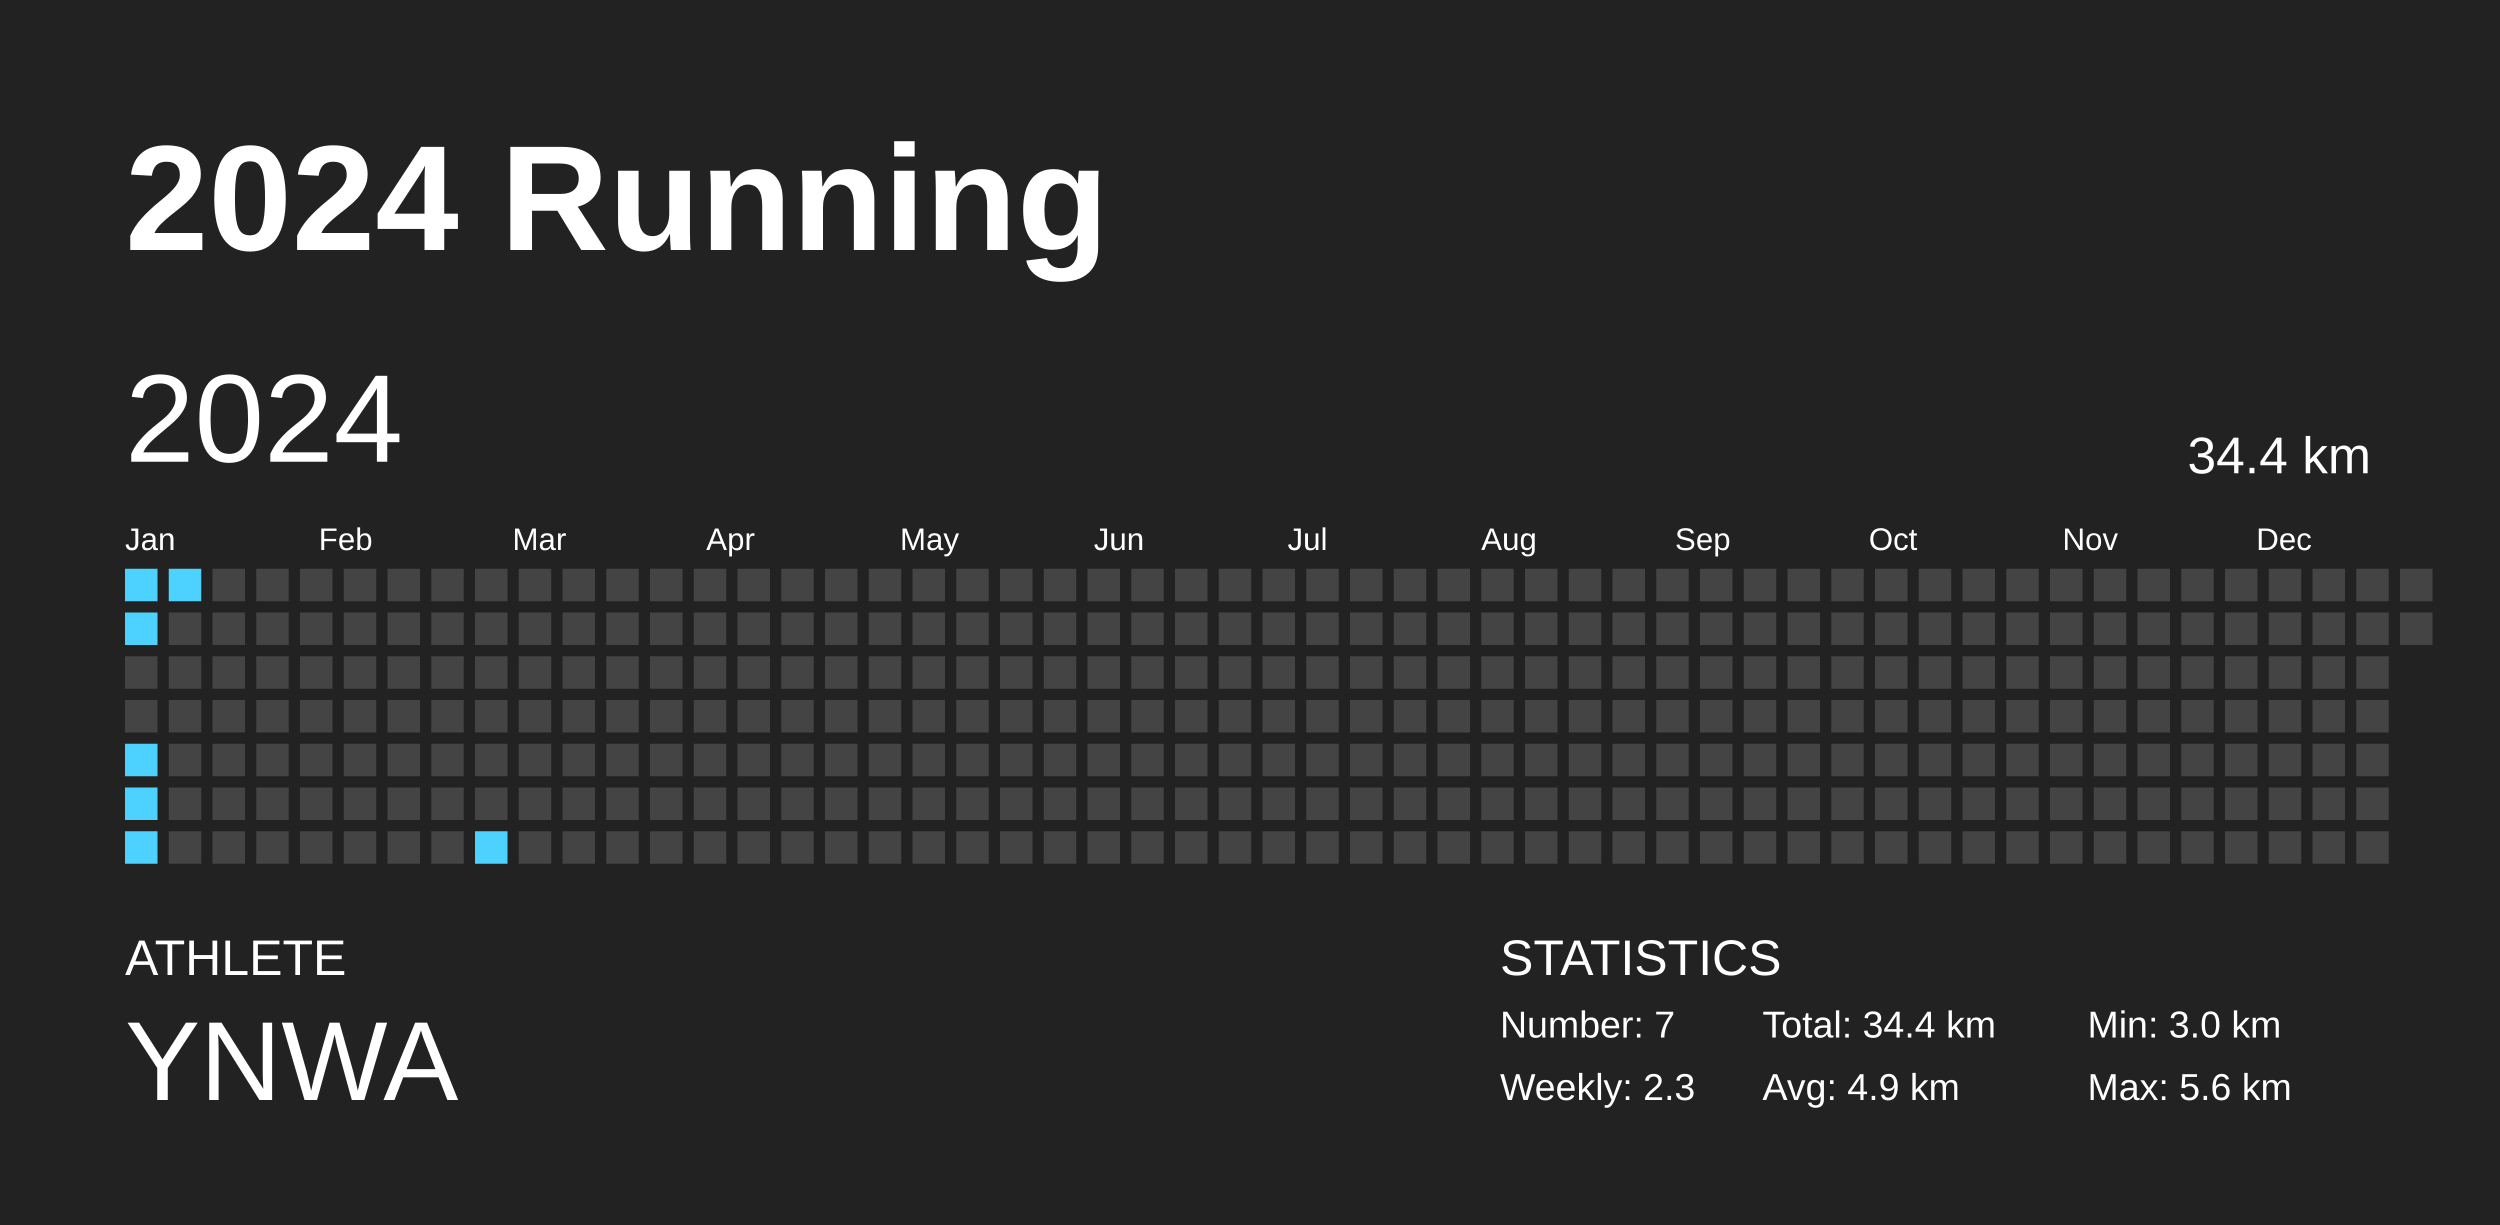
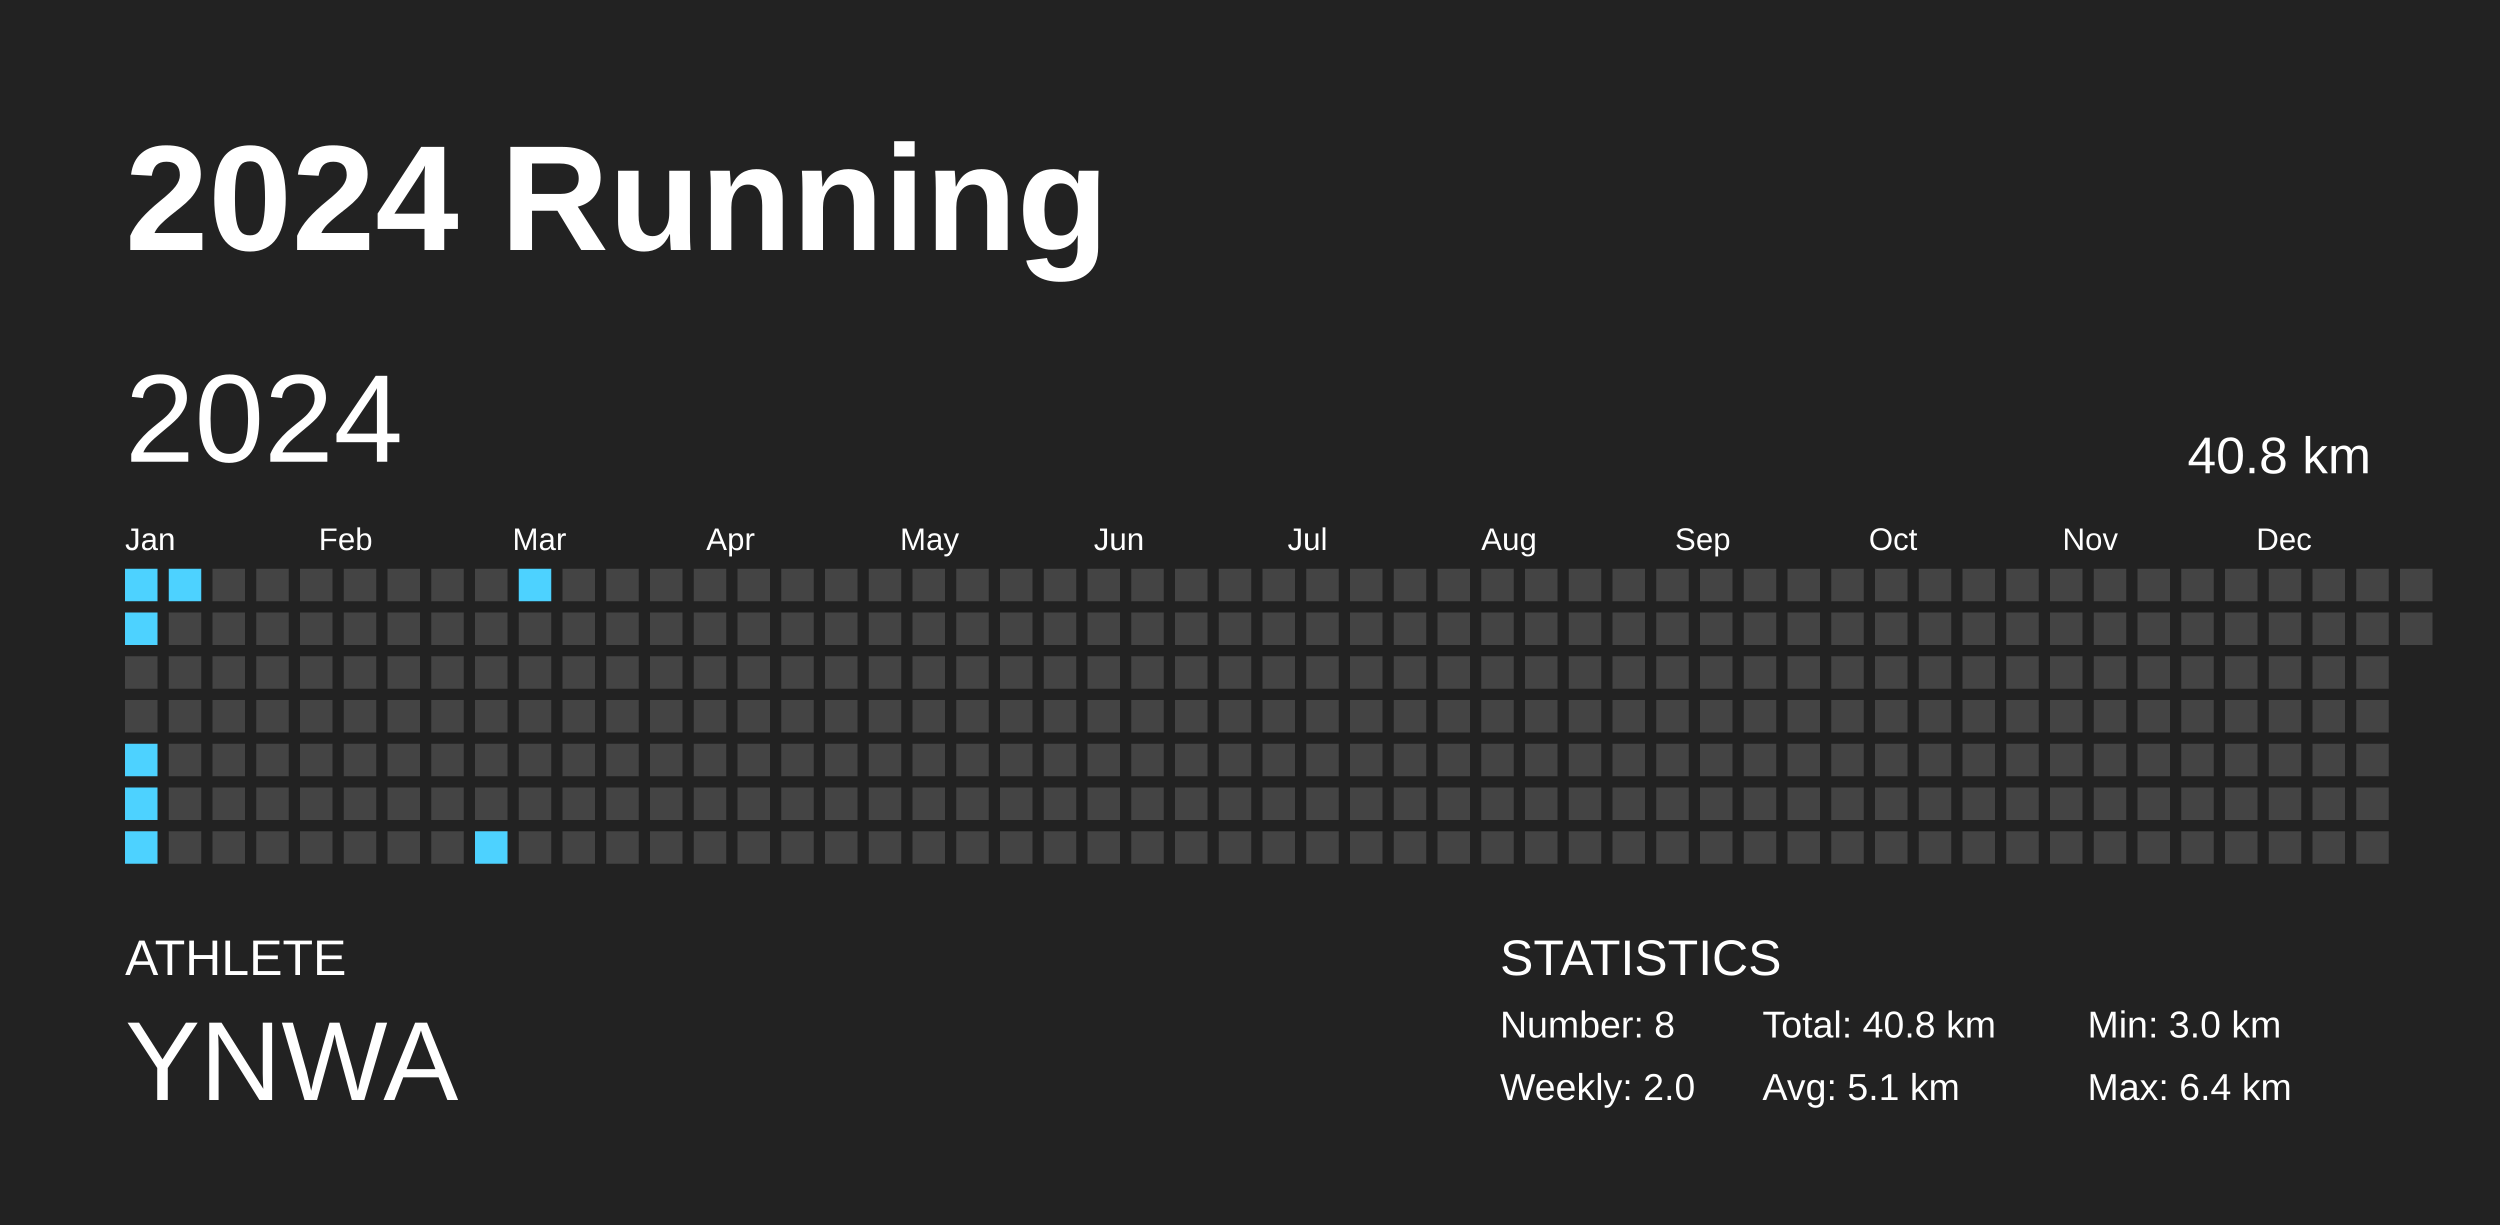
<svg xmlns="http://www.w3.org/2000/svg" baseProfile="full" height="98mm" version="1.1" viewBox="0,0,200,98" width="200mm">
  <defs />
  <rect fill="#222222" height="98" width="200" x="0" y="0" />
  <text fill="#FFFFFF" style="font-size:12px; font-family:Arial; font-weight:bold;" x="10" y="20">2024 Running</text>
  <text fill="#FFFFFF" style="font-size:4px; font-family:Arial" x="10" y="78">ATHLETE</text>
  <text fill="#FFFFFF" style="font-size:9px; font-family:Arial" x="10" y="88">YNWA</text>
  <text fill="#FFFFFF" style="font-size:4px; font-family:Arial" x="120" y="78">STATISTICS</text>
-   <text fill="#FFFFFF" style="font-size:3px; font-family:Arial" x="120" y="83">Number: 7</text>
-   <text fill="#FFFFFF" style="font-size:3px; font-family:Arial" x="120" y="88">Weekly: 2.3</text>
-   <text fill="#FFFFFF" style="font-size:3px; font-family:Arial" x="141" y="83">Total: 34.4 km</text>
-   <text fill="#FFFFFF" style="font-size:3px; font-family:Arial" x="141" y="88">Avg: 4.9 km</text>
+   <text fill="#FFFFFF" style="font-size:3px; font-family:Arial" x="120" y="83">Number: 8</text>
+   <text fill="#FFFFFF" style="font-size:3px; font-family:Arial" x="120" y="88">Weekly: 2.0</text>
+   <text fill="#FFFFFF" style="font-size:3px; font-family:Arial" x="141" y="83">Total: 40.8 km</text>
+   <text fill="#FFFFFF" style="font-size:3px; font-family:Arial" x="141" y="88">Avg: 5.1 km</text>
  <text fill="#FFFFFF" style="font-size:3px; font-family:Arial" x="167" y="83">Min: 3.0 km</text>
-   <text fill="#FFFFFF" style="font-size:3px; font-family:Arial" x="167" y="88">Max: 5.6 km</text>
+   <text fill="#FFFFFF" style="font-size:3px; font-family:Arial" x="167" y="88">Max: 6.4 km</text>
  <text dominant-baseline="hanging" fill="#FFFFFF" style="font-size:10.0px; font-family:Arial;" x="10" y="30">2024</text>
-   <text dominant-baseline="hanging" fill="#FFFFFF" style="font-size:4.125px; font-family:Arial;" x="175" y="35">34.4 km</text>
+   <text dominant-baseline="hanging" fill="#FFFFFF" style="font-size:4.125px; font-family:Arial;" x="175" y="35">40.8 km</text>
  <text fill="#FFFFFF" style="font-size:2.5px; font-family:Arial" x="10.0" y="44">Jan</text>
  <text fill="#FFFFFF" style="font-size:2.5px; font-family:Arial" x="25.5" y="44">Feb</text>
  <text fill="#FFFFFF" style="font-size:2.5px; font-family:Arial" x="41.0" y="44">Mar</text>
  <text fill="#FFFFFF" style="font-size:2.5px; font-family:Arial" x="56.5" y="44">Apr</text>
  <text fill="#FFFFFF" style="font-size:2.5px; font-family:Arial" x="72.0" y="44">May</text>
  <text fill="#FFFFFF" style="font-size:2.5px; font-family:Arial" x="87.5" y="44">Jun</text>
  <text fill="#FFFFFF" style="font-size:2.5px; font-family:Arial" x="103.0" y="44">Jul</text>
  <text fill="#FFFFFF" style="font-size:2.5px; font-family:Arial" x="118.5" y="44">Aug</text>
  <text fill="#FFFFFF" style="font-size:2.5px; font-family:Arial" x="134.0" y="44">Sep</text>
  <text fill="#FFFFFF" style="font-size:2.5px; font-family:Arial" x="149.5" y="44">Oct</text>
  <text fill="#FFFFFF" style="font-size:2.5px; font-family:Arial" x="165.0" y="44">Nov</text>
  <text fill="#FFFFFF" style="font-size:2.5px; font-family:Arial" x="180.5" y="44">Dec</text>
  <rect fill="#4dd2ff" height="2.6" width="2.6" x="10.0" y="45.5" />
  <rect fill="#4dd2ff" height="2.6" width="2.6" x="10.0" y="49.0" />
  <rect fill="#444444" height="2.6" width="2.6" x="10.0" y="52.5" />
  <rect fill="#444444" height="2.6" width="2.6" x="10.0" y="56.0" />
  <rect fill="#4dd2ff" height="2.6" width="2.6" x="10.0" y="59.5" />
  <rect fill="#4dd2ff" height="2.6" width="2.6" x="10.0" y="63.0" />
  <rect fill="#4dd2ff" height="2.6" width="2.6" x="10.0" y="66.5" />
  <rect fill="#4dd2ff" height="2.6" width="2.6" x="13.5" y="45.5" />
  <rect fill="#444444" height="2.6" width="2.6" x="13.5" y="49.0" />
  <rect fill="#444444" height="2.6" width="2.6" x="13.5" y="52.5" />
  <rect fill="#444444" height="2.6" width="2.6" x="13.5" y="56.0" />
  <rect fill="#444444" height="2.6" width="2.6" x="13.5" y="59.5" />
  <rect fill="#444444" height="2.6" width="2.6" x="13.5" y="63.0" />
  <rect fill="#444444" height="2.6" width="2.6" x="13.5" y="66.5" />
  <rect fill="#444444" height="2.6" width="2.6" x="17.0" y="45.5" />
  <rect fill="#444444" height="2.6" width="2.6" x="17.0" y="49.0" />
  <rect fill="#444444" height="2.6" width="2.6" x="17.0" y="52.5" />
  <rect fill="#444444" height="2.6" width="2.6" x="17.0" y="56.0" />
  <rect fill="#444444" height="2.6" width="2.6" x="17.0" y="59.5" />
  <rect fill="#444444" height="2.6" width="2.6" x="17.0" y="63.0" />
  <rect fill="#444444" height="2.6" width="2.6" x="17.0" y="66.5" />
  <rect fill="#444444" height="2.6" width="2.6" x="20.5" y="45.5" />
  <rect fill="#444444" height="2.6" width="2.6" x="20.5" y="49.0" />
  <rect fill="#444444" height="2.6" width="2.6" x="20.5" y="52.5" />
  <rect fill="#444444" height="2.6" width="2.6" x="20.5" y="56.0" />
  <rect fill="#444444" height="2.6" width="2.6" x="20.5" y="59.5" />
  <rect fill="#444444" height="2.6" width="2.6" x="20.5" y="63.0" />
  <rect fill="#444444" height="2.6" width="2.6" x="20.5" y="66.5" />
  <rect fill="#444444" height="2.6" width="2.6" x="24.0" y="45.5" />
  <rect fill="#444444" height="2.6" width="2.6" x="24.0" y="49.0" />
  <rect fill="#444444" height="2.6" width="2.6" x="24.0" y="52.5" />
  <rect fill="#444444" height="2.6" width="2.6" x="24.0" y="56.0" />
  <rect fill="#444444" height="2.6" width="2.6" x="24.0" y="59.5" />
  <rect fill="#444444" height="2.6" width="2.6" x="24.0" y="63.0" />
  <rect fill="#444444" height="2.6" width="2.6" x="24.0" y="66.5" />
  <rect fill="#444444" height="2.6" width="2.6" x="27.5" y="45.5" />
  <rect fill="#444444" height="2.6" width="2.6" x="27.5" y="49.0" />
  <rect fill="#444444" height="2.6" width="2.6" x="27.5" y="52.5" />
  <rect fill="#444444" height="2.6" width="2.6" x="27.5" y="56.0" />
  <rect fill="#444444" height="2.6" width="2.6" x="27.5" y="59.5" />
  <rect fill="#444444" height="2.6" width="2.6" x="27.5" y="63.0" />
  <rect fill="#444444" height="2.6" width="2.6" x="27.5" y="66.5" />
  <rect fill="#444444" height="2.6" width="2.6" x="31.0" y="45.5" />
  <rect fill="#444444" height="2.6" width="2.6" x="31.0" y="49.0" />
  <rect fill="#444444" height="2.6" width="2.6" x="31.0" y="52.5" />
  <rect fill="#444444" height="2.6" width="2.6" x="31.0" y="56.0" />
  <rect fill="#444444" height="2.6" width="2.6" x="31.0" y="59.5" />
  <rect fill="#444444" height="2.6" width="2.6" x="31.0" y="63.0" />
  <rect fill="#444444" height="2.6" width="2.6" x="31.0" y="66.5" />
  <rect fill="#444444" height="2.6" width="2.6" x="34.5" y="45.5" />
  <rect fill="#444444" height="2.6" width="2.6" x="34.5" y="49.0" />
  <rect fill="#444444" height="2.6" width="2.6" x="34.5" y="52.5" />
  <rect fill="#444444" height="2.6" width="2.6" x="34.5" y="56.0" />
  <rect fill="#444444" height="2.6" width="2.6" x="34.5" y="59.5" />
  <rect fill="#444444" height="2.6" width="2.6" x="34.5" y="63.0" />
  <rect fill="#444444" height="2.6" width="2.6" x="34.5" y="66.5" />
  <rect fill="#444444" height="2.6" width="2.6" x="38.0" y="45.5" />
  <rect fill="#444444" height="2.6" width="2.6" x="38.0" y="49.0" />
  <rect fill="#444444" height="2.6" width="2.6" x="38.0" y="52.5" />
  <rect fill="#444444" height="2.6" width="2.6" x="38.0" y="56.0" />
  <rect fill="#444444" height="2.6" width="2.6" x="38.0" y="59.5" />
  <rect fill="#444444" height="2.6" width="2.6" x="38.0" y="63.0" />
  <rect fill="#4dd2ff" height="2.6" width="2.6" x="38.0" y="66.5" />
-   <rect fill="#444444" height="2.6" width="2.6" x="41.5" y="45.5" />
+   <rect fill="#4dd2ff" height="2.6" width="2.6" x="41.5" y="45.5" />
  <rect fill="#444444" height="2.6" width="2.6" x="41.5" y="49.0" />
  <rect fill="#444444" height="2.6" width="2.6" x="41.5" y="52.5" />
  <rect fill="#444444" height="2.6" width="2.6" x="41.5" y="56.0" />
  <rect fill="#444444" height="2.6" width="2.6" x="41.5" y="59.5" />
  <rect fill="#444444" height="2.6" width="2.6" x="41.5" y="63.0" />
  <rect fill="#444444" height="2.6" width="2.6" x="41.5" y="66.5" />
  <rect fill="#444444" height="2.6" width="2.6" x="45.0" y="45.5" />
  <rect fill="#444444" height="2.6" width="2.6" x="45.0" y="49.0" />
  <rect fill="#444444" height="2.6" width="2.6" x="45.0" y="52.5" />
  <rect fill="#444444" height="2.6" width="2.6" x="45.0" y="56.0" />
  <rect fill="#444444" height="2.6" width="2.6" x="45.0" y="59.5" />
  <rect fill="#444444" height="2.6" width="2.6" x="45.0" y="63.0" />
  <rect fill="#444444" height="2.6" width="2.6" x="45.0" y="66.5" />
  <rect fill="#444444" height="2.6" width="2.6" x="48.5" y="45.5" />
  <rect fill="#444444" height="2.6" width="2.6" x="48.5" y="49.0" />
  <rect fill="#444444" height="2.6" width="2.6" x="48.5" y="52.5" />
  <rect fill="#444444" height="2.6" width="2.6" x="48.5" y="56.0" />
  <rect fill="#444444" height="2.6" width="2.6" x="48.5" y="59.5" />
  <rect fill="#444444" height="2.6" width="2.6" x="48.5" y="63.0" />
  <rect fill="#444444" height="2.6" width="2.6" x="48.5" y="66.5" />
  <rect fill="#444444" height="2.6" width="2.6" x="52.0" y="45.5" />
  <rect fill="#444444" height="2.6" width="2.6" x="52.0" y="49.0" />
  <rect fill="#444444" height="2.6" width="2.6" x="52.0" y="52.5" />
  <rect fill="#444444" height="2.6" width="2.6" x="52.0" y="56.0" />
  <rect fill="#444444" height="2.6" width="2.6" x="52.0" y="59.5" />
  <rect fill="#444444" height="2.6" width="2.6" x="52.0" y="63.0" />
  <rect fill="#444444" height="2.6" width="2.6" x="52.0" y="66.5" />
  <rect fill="#444444" height="2.6" width="2.6" x="55.5" y="45.5" />
  <rect fill="#444444" height="2.6" width="2.6" x="55.5" y="49.0" />
  <rect fill="#444444" height="2.6" width="2.6" x="55.5" y="52.5" />
  <rect fill="#444444" height="2.6" width="2.6" x="55.5" y="56.0" />
  <rect fill="#444444" height="2.6" width="2.6" x="55.5" y="59.5" />
  <rect fill="#444444" height="2.6" width="2.6" x="55.5" y="63.0" />
  <rect fill="#444444" height="2.6" width="2.6" x="55.5" y="66.5" />
  <rect fill="#444444" height="2.6" width="2.6" x="59.0" y="45.5" />
  <rect fill="#444444" height="2.6" width="2.6" x="59.0" y="49.0" />
  <rect fill="#444444" height="2.6" width="2.6" x="59.0" y="52.5" />
  <rect fill="#444444" height="2.6" width="2.6" x="59.0" y="56.0" />
  <rect fill="#444444" height="2.6" width="2.6" x="59.0" y="59.5" />
  <rect fill="#444444" height="2.6" width="2.6" x="59.0" y="63.0" />
  <rect fill="#444444" height="2.6" width="2.6" x="59.0" y="66.5" />
  <rect fill="#444444" height="2.6" width="2.6" x="62.5" y="45.5" />
  <rect fill="#444444" height="2.6" width="2.6" x="62.5" y="49.0" />
  <rect fill="#444444" height="2.6" width="2.6" x="62.5" y="52.5" />
  <rect fill="#444444" height="2.6" width="2.6" x="62.5" y="56.0" />
  <rect fill="#444444" height="2.6" width="2.6" x="62.5" y="59.5" />
  <rect fill="#444444" height="2.6" width="2.6" x="62.5" y="63.0" />
  <rect fill="#444444" height="2.6" width="2.6" x="62.5" y="66.5" />
  <rect fill="#444444" height="2.6" width="2.6" x="66.0" y="45.5" />
  <rect fill="#444444" height="2.6" width="2.6" x="66.0" y="49.0" />
  <rect fill="#444444" height="2.6" width="2.6" x="66.0" y="52.5" />
  <rect fill="#444444" height="2.6" width="2.6" x="66.0" y="56.0" />
  <rect fill="#444444" height="2.6" width="2.6" x="66.0" y="59.5" />
  <rect fill="#444444" height="2.6" width="2.6" x="66.0" y="63.0" />
  <rect fill="#444444" height="2.6" width="2.6" x="66.0" y="66.5" />
  <rect fill="#444444" height="2.6" width="2.6" x="69.5" y="45.5" />
  <rect fill="#444444" height="2.6" width="2.6" x="69.5" y="49.0" />
  <rect fill="#444444" height="2.6" width="2.6" x="69.5" y="52.5" />
  <rect fill="#444444" height="2.6" width="2.6" x="69.5" y="56.0" />
  <rect fill="#444444" height="2.6" width="2.6" x="69.5" y="59.5" />
  <rect fill="#444444" height="2.6" width="2.6" x="69.5" y="63.0" />
  <rect fill="#444444" height="2.6" width="2.6" x="69.5" y="66.5" />
  <rect fill="#444444" height="2.6" width="2.6" x="73.0" y="45.5" />
  <rect fill="#444444" height="2.6" width="2.6" x="73.0" y="49.0" />
  <rect fill="#444444" height="2.6" width="2.6" x="73.0" y="52.5" />
  <rect fill="#444444" height="2.6" width="2.6" x="73.0" y="56.0" />
  <rect fill="#444444" height="2.6" width="2.6" x="73.0" y="59.5" />
  <rect fill="#444444" height="2.6" width="2.6" x="73.0" y="63.0" />
  <rect fill="#444444" height="2.6" width="2.6" x="73.0" y="66.5" />
  <rect fill="#444444" height="2.6" width="2.6" x="76.5" y="45.5" />
  <rect fill="#444444" height="2.6" width="2.6" x="76.5" y="49.0" />
  <rect fill="#444444" height="2.6" width="2.6" x="76.5" y="52.5" />
  <rect fill="#444444" height="2.6" width="2.6" x="76.5" y="56.0" />
  <rect fill="#444444" height="2.6" width="2.6" x="76.5" y="59.5" />
  <rect fill="#444444" height="2.6" width="2.6" x="76.5" y="63.0" />
  <rect fill="#444444" height="2.6" width="2.6" x="76.5" y="66.5" />
  <rect fill="#444444" height="2.6" width="2.6" x="80.0" y="45.5" />
  <rect fill="#444444" height="2.6" width="2.6" x="80.0" y="49.0" />
  <rect fill="#444444" height="2.6" width="2.6" x="80.0" y="52.5" />
  <rect fill="#444444" height="2.6" width="2.6" x="80.0" y="56.0" />
  <rect fill="#444444" height="2.6" width="2.6" x="80.0" y="59.5" />
  <rect fill="#444444" height="2.6" width="2.6" x="80.0" y="63.0" />
  <rect fill="#444444" height="2.6" width="2.6" x="80.0" y="66.5" />
  <rect fill="#444444" height="2.6" width="2.6" x="83.5" y="45.5" />
  <rect fill="#444444" height="2.6" width="2.6" x="83.5" y="49.0" />
  <rect fill="#444444" height="2.6" width="2.6" x="83.5" y="52.5" />
  <rect fill="#444444" height="2.6" width="2.6" x="83.5" y="56.0" />
  <rect fill="#444444" height="2.6" width="2.6" x="83.5" y="59.5" />
  <rect fill="#444444" height="2.6" width="2.6" x="83.5" y="63.0" />
  <rect fill="#444444" height="2.6" width="2.6" x="83.5" y="66.5" />
  <rect fill="#444444" height="2.6" width="2.6" x="87.0" y="45.5" />
  <rect fill="#444444" height="2.6" width="2.6" x="87.0" y="49.0" />
  <rect fill="#444444" height="2.6" width="2.6" x="87.0" y="52.5" />
  <rect fill="#444444" height="2.6" width="2.6" x="87.0" y="56.0" />
  <rect fill="#444444" height="2.6" width="2.6" x="87.0" y="59.5" />
  <rect fill="#444444" height="2.6" width="2.6" x="87.0" y="63.0" />
  <rect fill="#444444" height="2.6" width="2.6" x="87.0" y="66.5" />
  <rect fill="#444444" height="2.6" width="2.6" x="90.5" y="45.5" />
  <rect fill="#444444" height="2.6" width="2.6" x="90.5" y="49.0" />
  <rect fill="#444444" height="2.6" width="2.6" x="90.5" y="52.5" />
  <rect fill="#444444" height="2.6" width="2.6" x="90.5" y="56.0" />
  <rect fill="#444444" height="2.6" width="2.6" x="90.5" y="59.5" />
  <rect fill="#444444" height="2.6" width="2.6" x="90.5" y="63.0" />
  <rect fill="#444444" height="2.6" width="2.6" x="90.5" y="66.5" />
  <rect fill="#444444" height="2.6" width="2.6" x="94.0" y="45.5" />
  <rect fill="#444444" height="2.6" width="2.6" x="94.0" y="49.0" />
  <rect fill="#444444" height="2.6" width="2.6" x="94.0" y="52.5" />
  <rect fill="#444444" height="2.6" width="2.6" x="94.0" y="56.0" />
  <rect fill="#444444" height="2.6" width="2.6" x="94.0" y="59.5" />
  <rect fill="#444444" height="2.6" width="2.6" x="94.0" y="63.0" />
  <rect fill="#444444" height="2.6" width="2.6" x="94.0" y="66.5" />
  <rect fill="#444444" height="2.6" width="2.6" x="97.5" y="45.5" />
  <rect fill="#444444" height="2.6" width="2.6" x="97.5" y="49.0" />
  <rect fill="#444444" height="2.6" width="2.6" x="97.5" y="52.5" />
  <rect fill="#444444" height="2.6" width="2.6" x="97.5" y="56.0" />
  <rect fill="#444444" height="2.6" width="2.6" x="97.5" y="59.5" />
  <rect fill="#444444" height="2.6" width="2.6" x="97.5" y="63.0" />
  <rect fill="#444444" height="2.6" width="2.6" x="97.5" y="66.5" />
  <rect fill="#444444" height="2.6" width="2.6" x="101.0" y="45.5" />
  <rect fill="#444444" height="2.6" width="2.6" x="101.0" y="49.0" />
  <rect fill="#444444" height="2.6" width="2.6" x="101.0" y="52.5" />
  <rect fill="#444444" height="2.6" width="2.6" x="101.0" y="56.0" />
  <rect fill="#444444" height="2.6" width="2.6" x="101.0" y="59.5" />
  <rect fill="#444444" height="2.6" width="2.6" x="101.0" y="63.0" />
  <rect fill="#444444" height="2.6" width="2.6" x="101.0" y="66.5" />
  <rect fill="#444444" height="2.6" width="2.6" x="104.5" y="45.5" />
  <rect fill="#444444" height="2.6" width="2.6" x="104.5" y="49.0" />
  <rect fill="#444444" height="2.6" width="2.6" x="104.5" y="52.5" />
  <rect fill="#444444" height="2.6" width="2.6" x="104.5" y="56.0" />
  <rect fill="#444444" height="2.6" width="2.6" x="104.5" y="59.5" />
  <rect fill="#444444" height="2.6" width="2.6" x="104.5" y="63.0" />
  <rect fill="#444444" height="2.6" width="2.6" x="104.5" y="66.5" />
  <rect fill="#444444" height="2.6" width="2.6" x="108.0" y="45.5" />
  <rect fill="#444444" height="2.6" width="2.6" x="108.0" y="49.0" />
  <rect fill="#444444" height="2.6" width="2.6" x="108.0" y="52.5" />
  <rect fill="#444444" height="2.6" width="2.6" x="108.0" y="56.0" />
  <rect fill="#444444" height="2.6" width="2.6" x="108.0" y="59.5" />
  <rect fill="#444444" height="2.6" width="2.6" x="108.0" y="63.0" />
  <rect fill="#444444" height="2.6" width="2.6" x="108.0" y="66.5" />
  <rect fill="#444444" height="2.6" width="2.6" x="111.5" y="45.5" />
  <rect fill="#444444" height="2.6" width="2.6" x="111.5" y="49.0" />
  <rect fill="#444444" height="2.6" width="2.6" x="111.5" y="52.5" />
  <rect fill="#444444" height="2.6" width="2.6" x="111.5" y="56.0" />
  <rect fill="#444444" height="2.6" width="2.6" x="111.5" y="59.5" />
  <rect fill="#444444" height="2.6" width="2.6" x="111.5" y="63.0" />
  <rect fill="#444444" height="2.6" width="2.6" x="111.5" y="66.5" />
  <rect fill="#444444" height="2.6" width="2.6" x="115.0" y="45.5" />
  <rect fill="#444444" height="2.6" width="2.6" x="115.0" y="49.0" />
  <rect fill="#444444" height="2.6" width="2.6" x="115.0" y="52.5" />
  <rect fill="#444444" height="2.6" width="2.6" x="115.0" y="56.0" />
  <rect fill="#444444" height="2.6" width="2.6" x="115.0" y="59.5" />
  <rect fill="#444444" height="2.6" width="2.6" x="115.0" y="63.0" />
  <rect fill="#444444" height="2.6" width="2.6" x="115.0" y="66.5" />
  <rect fill="#444444" height="2.6" width="2.6" x="118.5" y="45.5" />
  <rect fill="#444444" height="2.6" width="2.6" x="118.5" y="49.0" />
  <rect fill="#444444" height="2.6" width="2.6" x="118.5" y="52.5" />
  <rect fill="#444444" height="2.6" width="2.6" x="118.5" y="56.0" />
  <rect fill="#444444" height="2.6" width="2.6" x="118.5" y="59.5" />
  <rect fill="#444444" height="2.6" width="2.6" x="118.5" y="63.0" />
  <rect fill="#444444" height="2.6" width="2.6" x="118.5" y="66.5" />
  <rect fill="#444444" height="2.6" width="2.6" x="122.0" y="45.5" />
  <rect fill="#444444" height="2.6" width="2.6" x="122.0" y="49.0" />
  <rect fill="#444444" height="2.6" width="2.6" x="122.0" y="52.5" />
  <rect fill="#444444" height="2.6" width="2.6" x="122.0" y="56.0" />
  <rect fill="#444444" height="2.6" width="2.6" x="122.0" y="59.5" />
  <rect fill="#444444" height="2.6" width="2.6" x="122.0" y="63.0" />
  <rect fill="#444444" height="2.6" width="2.6" x="122.0" y="66.5" />
  <rect fill="#444444" height="2.6" width="2.6" x="125.5" y="45.5" />
  <rect fill="#444444" height="2.6" width="2.6" x="125.5" y="49.0" />
  <rect fill="#444444" height="2.6" width="2.6" x="125.5" y="52.5" />
  <rect fill="#444444" height="2.6" width="2.6" x="125.5" y="56.0" />
  <rect fill="#444444" height="2.6" width="2.6" x="125.5" y="59.5" />
  <rect fill="#444444" height="2.6" width="2.6" x="125.5" y="63.0" />
  <rect fill="#444444" height="2.6" width="2.6" x="125.5" y="66.5" />
  <rect fill="#444444" height="2.6" width="2.6" x="129.0" y="45.5" />
  <rect fill="#444444" height="2.6" width="2.6" x="129.0" y="49.0" />
  <rect fill="#444444" height="2.6" width="2.6" x="129.0" y="52.5" />
  <rect fill="#444444" height="2.6" width="2.6" x="129.0" y="56.0" />
  <rect fill="#444444" height="2.6" width="2.6" x="129.0" y="59.5" />
  <rect fill="#444444" height="2.6" width="2.6" x="129.0" y="63.0" />
  <rect fill="#444444" height="2.6" width="2.6" x="129.0" y="66.5" />
  <rect fill="#444444" height="2.6" width="2.6" x="132.5" y="45.5" />
  <rect fill="#444444" height="2.6" width="2.6" x="132.5" y="49.0" />
  <rect fill="#444444" height="2.6" width="2.6" x="132.5" y="52.5" />
  <rect fill="#444444" height="2.6" width="2.6" x="132.5" y="56.0" />
  <rect fill="#444444" height="2.6" width="2.6" x="132.5" y="59.5" />
  <rect fill="#444444" height="2.6" width="2.6" x="132.5" y="63.0" />
  <rect fill="#444444" height="2.6" width="2.6" x="132.5" y="66.5" />
  <rect fill="#444444" height="2.6" width="2.6" x="136.0" y="45.5" />
  <rect fill="#444444" height="2.6" width="2.6" x="136.0" y="49.0" />
  <rect fill="#444444" height="2.6" width="2.6" x="136.0" y="52.5" />
  <rect fill="#444444" height="2.6" width="2.6" x="136.0" y="56.0" />
  <rect fill="#444444" height="2.6" width="2.6" x="136.0" y="59.5" />
  <rect fill="#444444" height="2.6" width="2.6" x="136.0" y="63.0" />
  <rect fill="#444444" height="2.6" width="2.6" x="136.0" y="66.5" />
  <rect fill="#444444" height="2.6" width="2.6" x="139.5" y="45.5" />
  <rect fill="#444444" height="2.6" width="2.6" x="139.5" y="49.0" />
  <rect fill="#444444" height="2.6" width="2.6" x="139.5" y="52.5" />
  <rect fill="#444444" height="2.6" width="2.6" x="139.5" y="56.0" />
  <rect fill="#444444" height="2.6" width="2.6" x="139.5" y="59.5" />
  <rect fill="#444444" height="2.6" width="2.6" x="139.5" y="63.0" />
  <rect fill="#444444" height="2.6" width="2.6" x="139.5" y="66.5" />
  <rect fill="#444444" height="2.6" width="2.6" x="143.0" y="45.5" />
  <rect fill="#444444" height="2.6" width="2.6" x="143.0" y="49.0" />
  <rect fill="#444444" height="2.6" width="2.6" x="143.0" y="52.5" />
  <rect fill="#444444" height="2.6" width="2.6" x="143.0" y="56.0" />
  <rect fill="#444444" height="2.6" width="2.6" x="143.0" y="59.5" />
  <rect fill="#444444" height="2.6" width="2.6" x="143.0" y="63.0" />
  <rect fill="#444444" height="2.6" width="2.6" x="143.0" y="66.5" />
  <rect fill="#444444" height="2.6" width="2.6" x="146.5" y="45.5" />
  <rect fill="#444444" height="2.6" width="2.6" x="146.5" y="49.0" />
  <rect fill="#444444" height="2.6" width="2.6" x="146.5" y="52.5" />
  <rect fill="#444444" height="2.6" width="2.6" x="146.5" y="56.0" />
  <rect fill="#444444" height="2.6" width="2.6" x="146.5" y="59.5" />
  <rect fill="#444444" height="2.6" width="2.6" x="146.5" y="63.0" />
  <rect fill="#444444" height="2.6" width="2.6" x="146.5" y="66.5" />
  <rect fill="#444444" height="2.6" width="2.6" x="150.0" y="45.5" />
  <rect fill="#444444" height="2.6" width="2.6" x="150.0" y="49.0" />
  <rect fill="#444444" height="2.6" width="2.6" x="150.0" y="52.5" />
  <rect fill="#444444" height="2.6" width="2.6" x="150.0" y="56.0" />
  <rect fill="#444444" height="2.6" width="2.6" x="150.0" y="59.5" />
  <rect fill="#444444" height="2.6" width="2.6" x="150.0" y="63.0" />
  <rect fill="#444444" height="2.6" width="2.6" x="150.0" y="66.5" />
  <rect fill="#444444" height="2.6" width="2.6" x="153.5" y="45.5" />
  <rect fill="#444444" height="2.6" width="2.6" x="153.5" y="49.0" />
  <rect fill="#444444" height="2.6" width="2.6" x="153.5" y="52.5" />
  <rect fill="#444444" height="2.6" width="2.6" x="153.5" y="56.0" />
  <rect fill="#444444" height="2.6" width="2.6" x="153.5" y="59.5" />
  <rect fill="#444444" height="2.6" width="2.6" x="153.5" y="63.0" />
  <rect fill="#444444" height="2.6" width="2.6" x="153.5" y="66.5" />
  <rect fill="#444444" height="2.6" width="2.6" x="157.0" y="45.5" />
  <rect fill="#444444" height="2.6" width="2.6" x="157.0" y="49.0" />
  <rect fill="#444444" height="2.6" width="2.6" x="157.0" y="52.5" />
  <rect fill="#444444" height="2.6" width="2.6" x="157.0" y="56.0" />
  <rect fill="#444444" height="2.6" width="2.6" x="157.0" y="59.5" />
  <rect fill="#444444" height="2.6" width="2.6" x="157.0" y="63.0" />
  <rect fill="#444444" height="2.6" width="2.6" x="157.0" y="66.5" />
  <rect fill="#444444" height="2.6" width="2.6" x="160.5" y="45.5" />
  <rect fill="#444444" height="2.6" width="2.6" x="160.5" y="49.0" />
  <rect fill="#444444" height="2.6" width="2.6" x="160.5" y="52.5" />
  <rect fill="#444444" height="2.6" width="2.6" x="160.5" y="56.0" />
  <rect fill="#444444" height="2.6" width="2.6" x="160.5" y="59.5" />
  <rect fill="#444444" height="2.6" width="2.6" x="160.5" y="63.0" />
  <rect fill="#444444" height="2.6" width="2.6" x="160.5" y="66.5" />
  <rect fill="#444444" height="2.6" width="2.6" x="164.0" y="45.5" />
  <rect fill="#444444" height="2.6" width="2.6" x="164.0" y="49.0" />
  <rect fill="#444444" height="2.6" width="2.6" x="164.0" y="52.5" />
  <rect fill="#444444" height="2.6" width="2.6" x="164.0" y="56.0" />
  <rect fill="#444444" height="2.6" width="2.6" x="164.0" y="59.5" />
  <rect fill="#444444" height="2.6" width="2.6" x="164.0" y="63.0" />
  <rect fill="#444444" height="2.6" width="2.6" x="164.0" y="66.5" />
  <rect fill="#444444" height="2.6" width="2.6" x="167.5" y="45.5" />
  <rect fill="#444444" height="2.6" width="2.6" x="167.5" y="49.0" />
  <rect fill="#444444" height="2.6" width="2.6" x="167.5" y="52.5" />
  <rect fill="#444444" height="2.6" width="2.6" x="167.5" y="56.0" />
  <rect fill="#444444" height="2.6" width="2.6" x="167.5" y="59.5" />
  <rect fill="#444444" height="2.6" width="2.6" x="167.5" y="63.0" />
  <rect fill="#444444" height="2.6" width="2.6" x="167.5" y="66.5" />
  <rect fill="#444444" height="2.6" width="2.6" x="171.0" y="45.5" />
  <rect fill="#444444" height="2.6" width="2.6" x="171.0" y="49.0" />
  <rect fill="#444444" height="2.6" width="2.6" x="171.0" y="52.5" />
  <rect fill="#444444" height="2.6" width="2.6" x="171.0" y="56.0" />
  <rect fill="#444444" height="2.6" width="2.6" x="171.0" y="59.5" />
  <rect fill="#444444" height="2.6" width="2.6" x="171.0" y="63.0" />
  <rect fill="#444444" height="2.6" width="2.6" x="171.0" y="66.5" />
  <rect fill="#444444" height="2.6" width="2.6" x="174.5" y="45.5" />
  <rect fill="#444444" height="2.6" width="2.6" x="174.5" y="49.0" />
  <rect fill="#444444" height="2.6" width="2.6" x="174.5" y="52.5" />
  <rect fill="#444444" height="2.6" width="2.6" x="174.5" y="56.0" />
  <rect fill="#444444" height="2.6" width="2.6" x="174.5" y="59.5" />
  <rect fill="#444444" height="2.6" width="2.6" x="174.5" y="63.0" />
  <rect fill="#444444" height="2.6" width="2.6" x="174.5" y="66.5" />
  <rect fill="#444444" height="2.6" width="2.6" x="178.0" y="45.5" />
  <rect fill="#444444" height="2.6" width="2.6" x="178.0" y="49.0" />
  <rect fill="#444444" height="2.6" width="2.6" x="178.0" y="52.5" />
  <rect fill="#444444" height="2.6" width="2.6" x="178.0" y="56.0" />
  <rect fill="#444444" height="2.6" width="2.6" x="178.0" y="59.5" />
  <rect fill="#444444" height="2.6" width="2.6" x="178.0" y="63.0" />
  <rect fill="#444444" height="2.6" width="2.6" x="178.0" y="66.5" />
  <rect fill="#444444" height="2.6" width="2.6" x="181.5" y="45.5" />
  <rect fill="#444444" height="2.6" width="2.6" x="181.5" y="49.0" />
  <rect fill="#444444" height="2.6" width="2.6" x="181.5" y="52.5" />
  <rect fill="#444444" height="2.6" width="2.6" x="181.5" y="56.0" />
  <rect fill="#444444" height="2.6" width="2.6" x="181.5" y="59.5" />
  <rect fill="#444444" height="2.6" width="2.6" x="181.5" y="63.0" />
  <rect fill="#444444" height="2.6" width="2.6" x="181.5" y="66.5" />
  <rect fill="#444444" height="2.6" width="2.6" x="185.0" y="45.5" />
  <rect fill="#444444" height="2.6" width="2.6" x="185.0" y="49.0" />
  <rect fill="#444444" height="2.6" width="2.6" x="185.0" y="52.5" />
  <rect fill="#444444" height="2.6" width="2.6" x="185.0" y="56.0" />
  <rect fill="#444444" height="2.6" width="2.6" x="185.0" y="59.5" />
  <rect fill="#444444" height="2.6" width="2.6" x="185.0" y="63.0" />
  <rect fill="#444444" height="2.6" width="2.6" x="185.0" y="66.5" />
  <rect fill="#444444" height="2.6" width="2.6" x="188.5" y="45.5" />
  <rect fill="#444444" height="2.6" width="2.6" x="188.5" y="49.0" />
  <rect fill="#444444" height="2.6" width="2.6" x="188.5" y="52.5" />
  <rect fill="#444444" height="2.6" width="2.6" x="188.5" y="56.0" />
  <rect fill="#444444" height="2.6" width="2.6" x="188.5" y="59.5" />
  <rect fill="#444444" height="2.6" width="2.6" x="188.5" y="63.0" />
  <rect fill="#444444" height="2.6" width="2.6" x="188.5" y="66.5" />
  <rect fill="#444444" height="2.6" width="2.6" x="192.0" y="45.5" />
  <rect fill="#444444" height="2.6" width="2.6" x="192.0" y="49.0" />
</svg>
